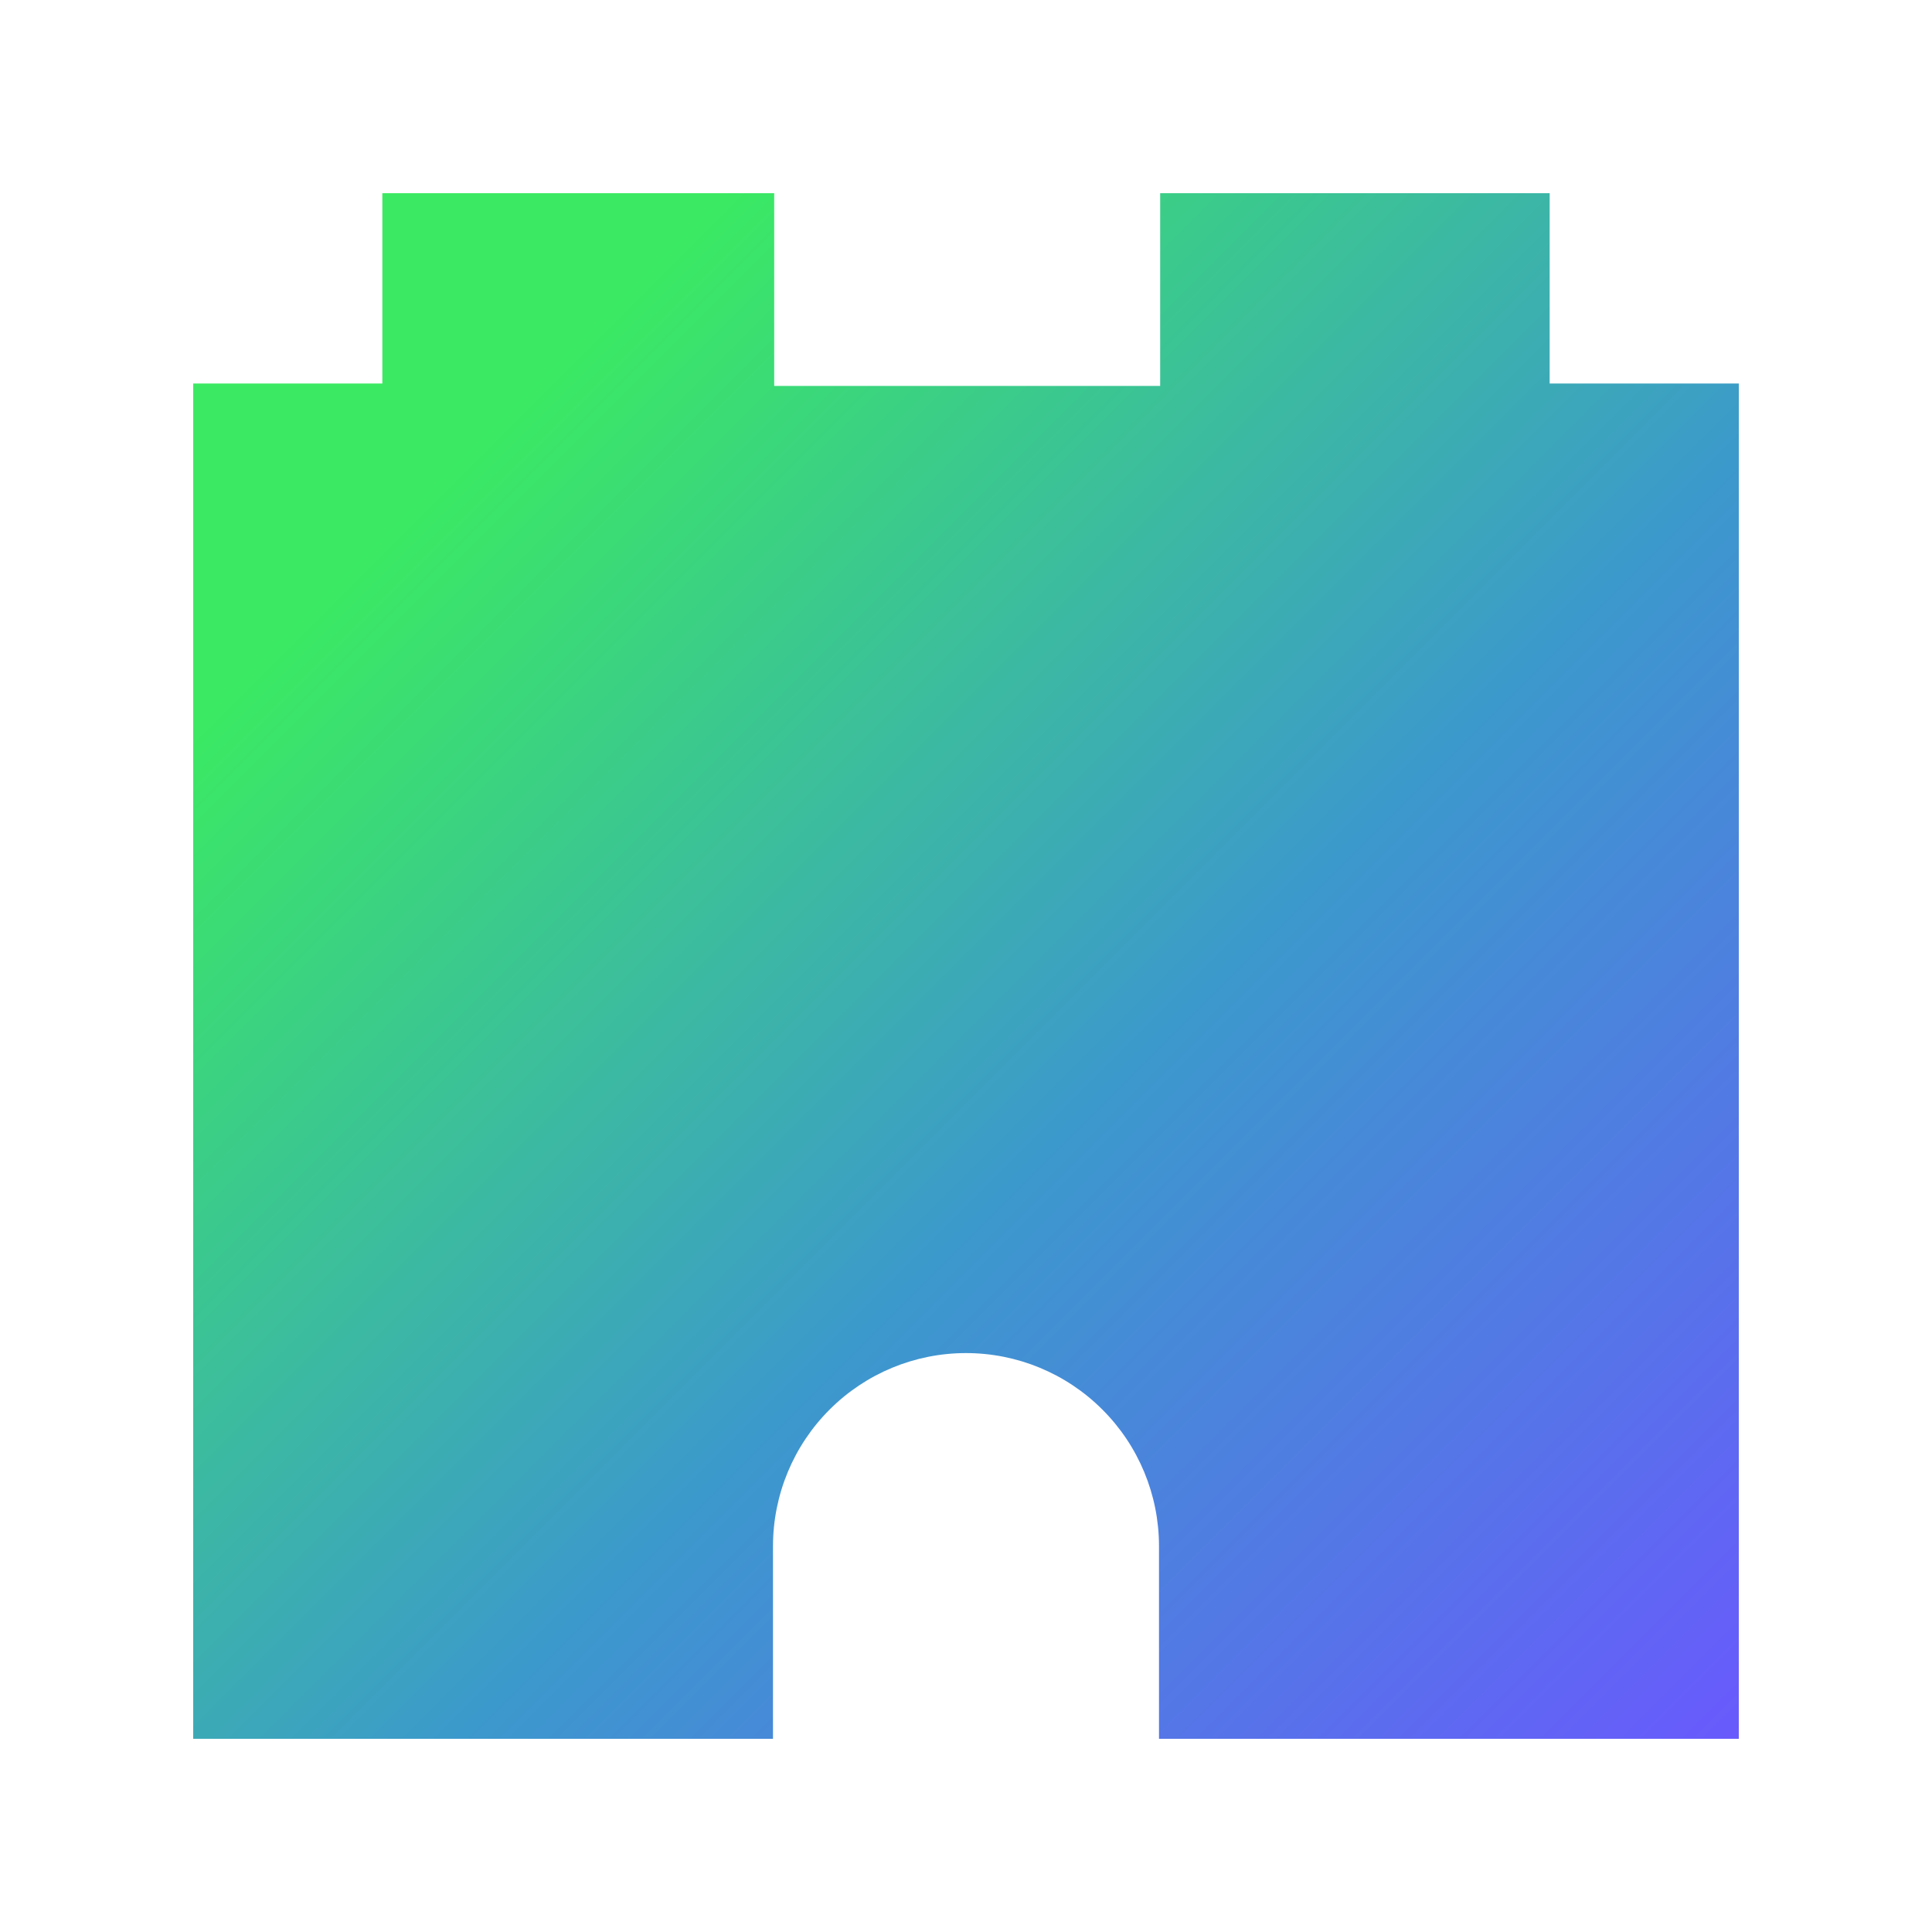
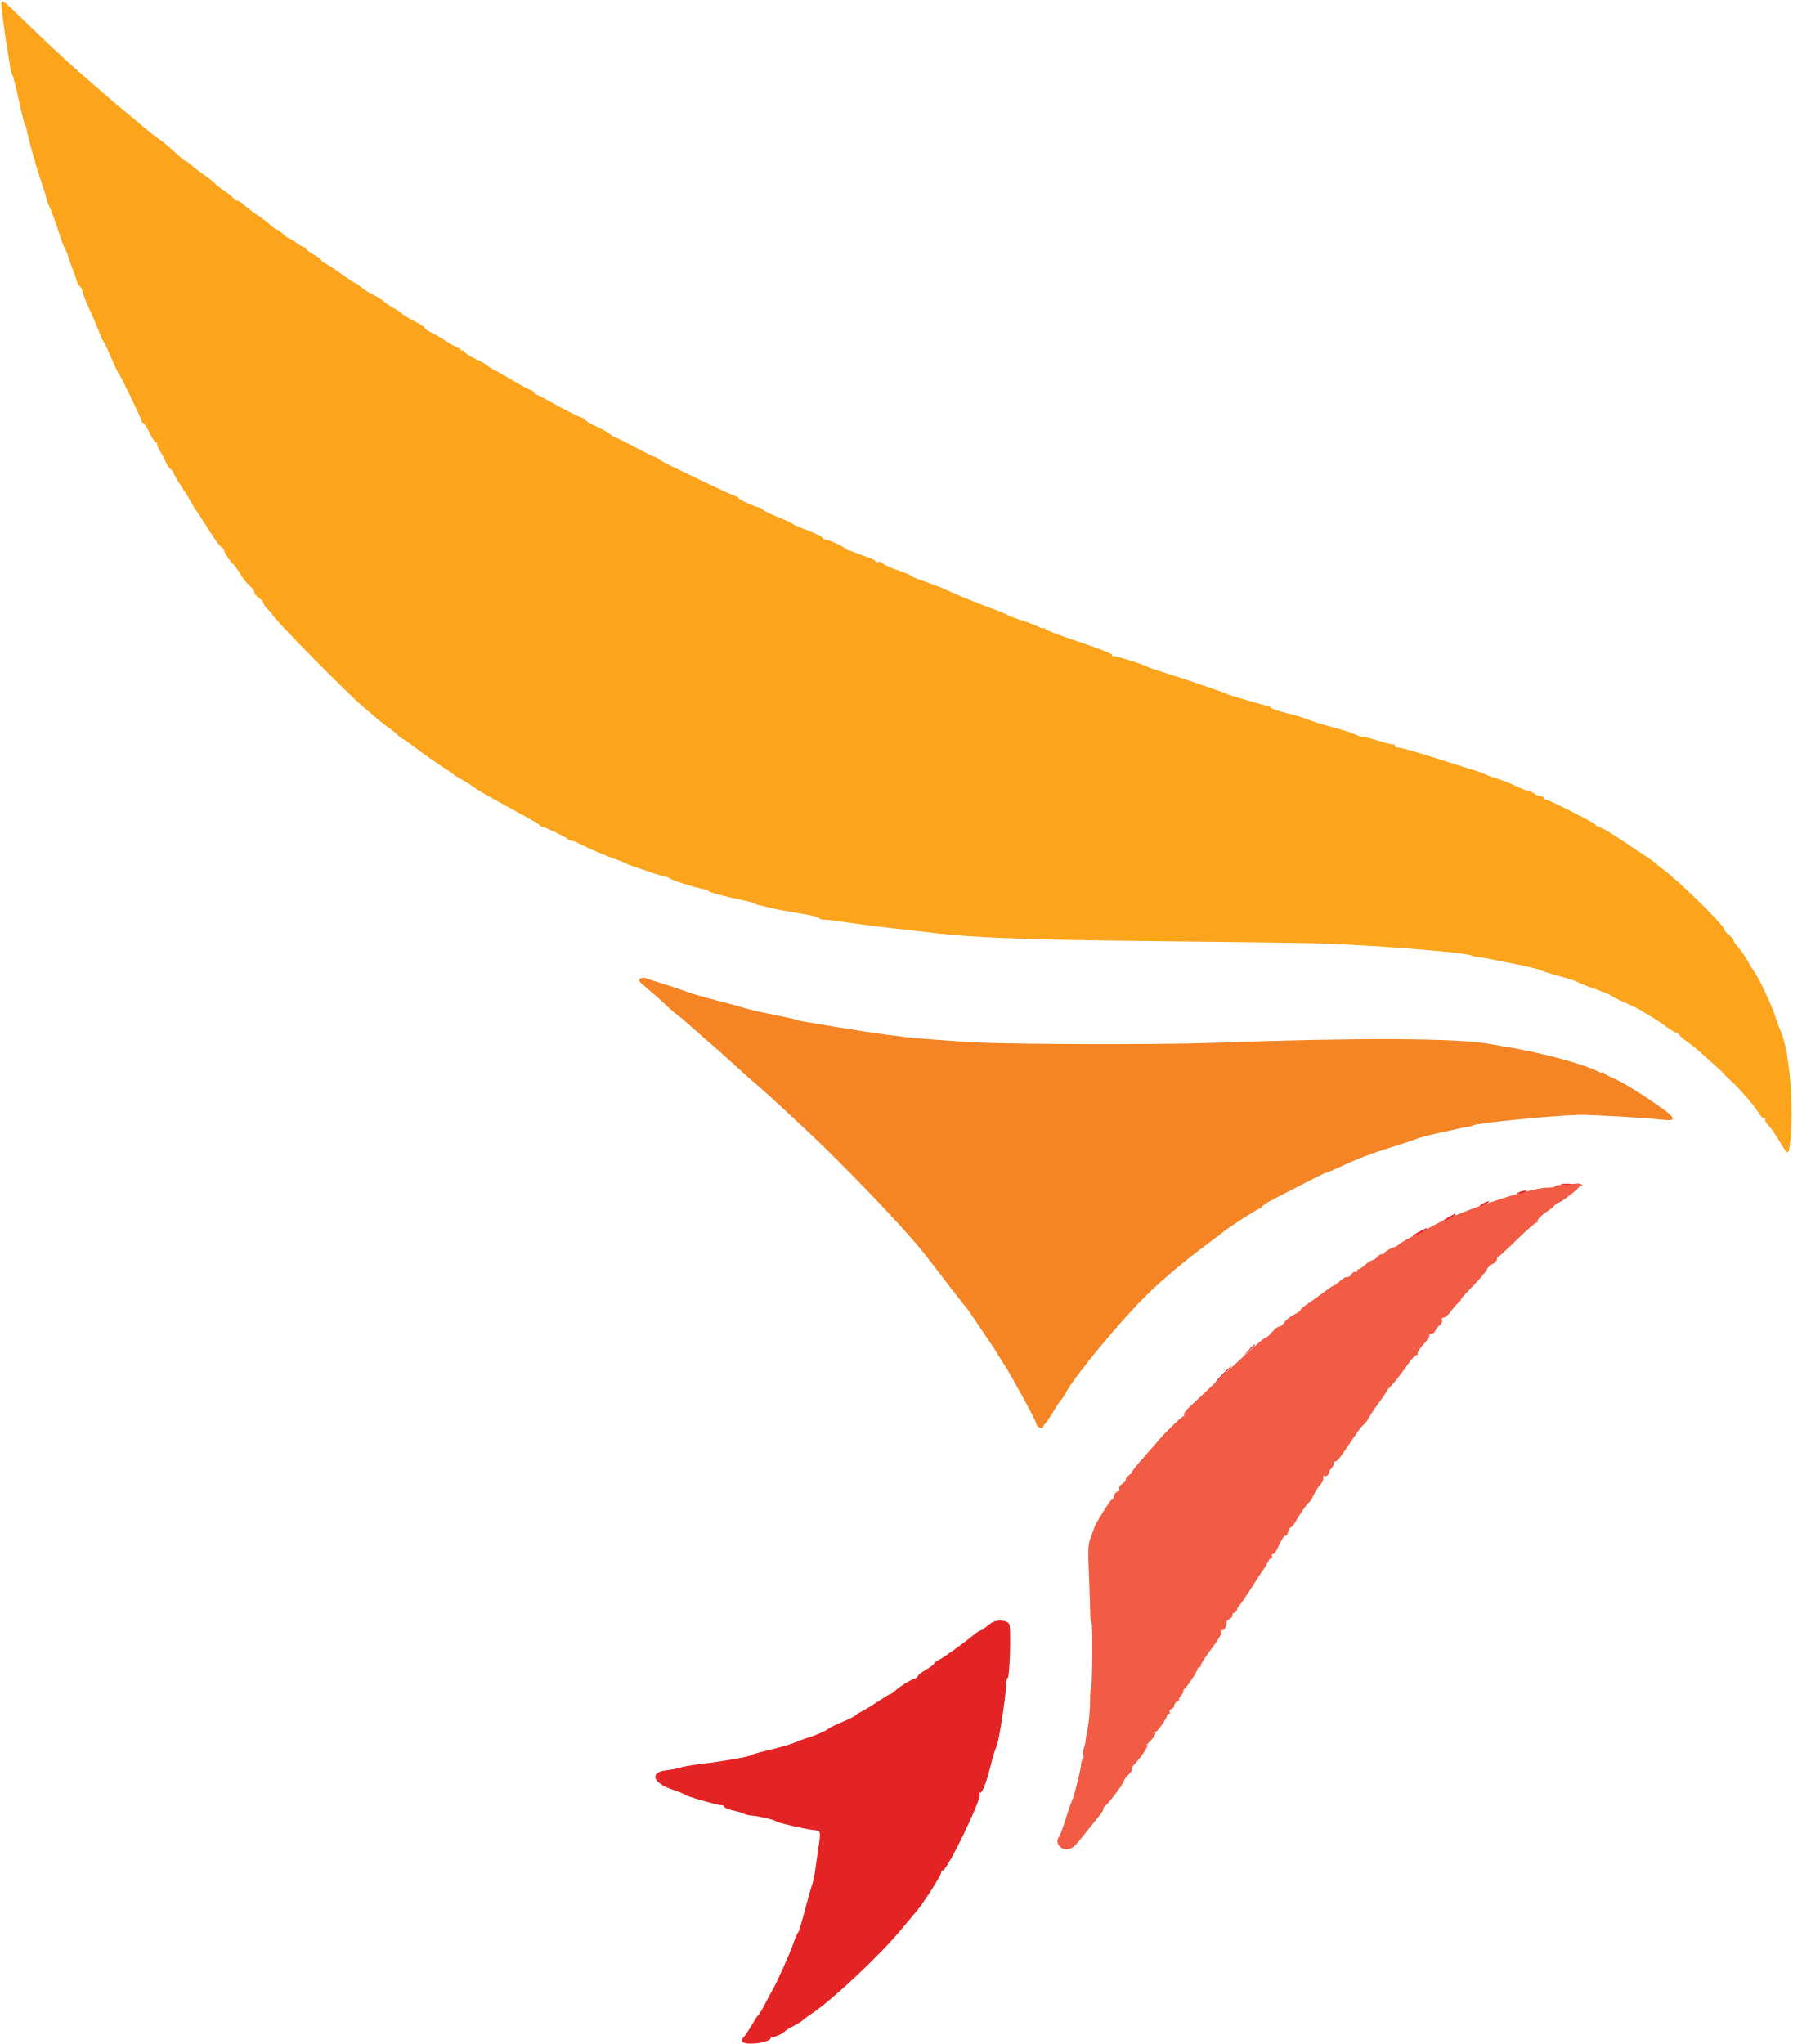
- <svg xmlns="http://www.w3.org/2000/svg" width="40" height="40" viewBox="0 0 40 40" fill="none">
-   <path d="M32.084 7.94V4H24.02V7.99H16.029V4H7.916V7.94H4V36H16.004V32.005C16.006 30.946 16.427 29.931 17.177 29.183C17.926 28.434 18.941 28.014 20 28.014C21.059 28.014 22.074 28.434 22.823 29.183C23.573 29.931 23.994 30.946 23.996 32.005V36H36V7.94H32.084Z" fill="url(#paint0_linear)" />
-   <defs>
-     <linearGradient id="paint0_linear" x1="2.942" y1="4.9" x2="37.777" y2="39.734" gradientUnits="userSpaceOnUse">
-       <stop offset="0.159" stop-color="#3BEA62" />
-       <stop offset="0.54" stop-color="#3C99CC" />
-       <stop offset="0.937" stop-color="#6B57FF" />
-     </linearGradient>
-   </defs>
+ <svg xmlns="http://www.w3.org/2000/svg" id="svg" version="1.1" width="400" height="456.083" viewBox="0, 0, 400,456.083">
+   <g id="svgg">
+     <path id="path0" d="M142.830 218.371 C 142.375 218.660,142.536 218.963,143.625 219.867 C 145.243 221.210,147.678 223.370,149.293 224.896 C 149.932 225.499,150.806 226.239,151.236 226.540 C 151.665 226.841,152.691 227.698,153.516 228.444 C 154.340 229.190,155.821 230.493,156.807 231.340 C 159.613 233.750,162.011 235.878,164.400 238.077 C 165.610 239.190,167.770 241.109,169.200 242.340 C 170.630 243.571,172.970 245.678,174.400 247.022 C 175.830 248.367,178.620 250.977,180.600 252.823 C 185.854 257.721,195.256 267.314,200.768 273.400 C 204.364 277.371,205.779 279.064,208.681 282.867 C 212.984 288.506,214.666 290.670,215.117 291.145 C 215.401 291.445,216.251 292.615,217.006 293.745 C 217.761 294.875,219.284 297.129,220.389 298.754 C 221.495 300.378,222.400 301.760,222.400 301.825 C 222.400 301.890,223.092 302.991,223.938 304.272 C 225.600 306.787,231.200 317.048,231.200 317.579 C 231.200 318.238,232.517 319.040,232.701 318.493 C 232.795 318.214,233.092 317.764,233.362 317.493 C 233.632 317.222,234.374 316.100,235.013 315.000 C 235.651 313.900,236.408 312.758,236.696 312.462 C 236.983 312.166,237.481 311.418,237.801 310.799 C 239.675 307.174,250.059 294.635,256.014 288.806 C 259.443 285.449,264.582 281.137,269.400 277.572 C 271.160 276.270,272.860 274.983,273.179 274.713 C 274.365 273.705,280.799 269.600,281.192 269.600 C 281.416 269.600,281.600 269.443,281.600 269.252 C 281.600 269.060,282.635 268.368,283.900 267.714 C 293.368 262.815,295.790 261.600,296.083 261.600 C 296.266 261.600,297.538 261.070,298.908 260.422 C 302.774 258.594,306.242 257.264,310.600 255.940 C 312.800 255.271,315.140 254.490,315.800 254.203 C 316.460 253.917,318.800 253.292,321.000 252.814 C 323.200 252.336,325.450 251.837,326.000 251.705 C 326.550 251.573,327.270 251.448,327.600 251.426 C 327.930 251.405,328.402 251.259,328.649 251.102 C 329.444 250.595,347.093 248.852,352.400 248.756 C 355.155 248.707,366.990 249.405,371.100 249.860 C 374.478 250.234,373.970 249.349,368.800 245.855 C 364.717 243.094,361.951 241.443,360.000 240.600 C 359.010 240.172,358.068 239.637,357.906 239.411 C 357.744 239.185,357.609 239.140,357.606 239.310 C 357.603 239.481,357.089 239.356,356.463 239.033 C 353.114 237.301,343.025 234.650,335.000 233.393 C 334.340 233.290,333.398 233.125,332.907 233.027 C 325.765 231.602,303.420 231.477,271.000 232.683 C 257.883 233.170,223.118 233.040,215.400 232.474 C 211.660 232.200,207.250 231.874,205.600 231.750 C 201.445 231.438,195.499 230.629,186.800 229.192 C 177.961 227.731,178.350 227.802,177.600 227.509 C 177.270 227.380,175.020 226.888,172.600 226.417 C 170.180 225.946,167.390 225.305,166.400 224.993 C 165.410 224.680,162.440 223.873,159.800 223.199 C 157.160 222.524,154.370 221.720,153.600 221.412 C 152.830 221.104,150.490 220.315,148.400 219.659 C 146.310 219.004,144.330 218.364,144.000 218.238 C 143.670 218.112,143.143 218.172,142.830 218.371 M384.800 239.725 C 384.800 239.794,385.385 240.379,386.100 241.025 L 387.400 242.200 386.225 240.900 C 385.130 239.688,384.800 239.416,384.800 239.725 " stroke="none" fill="#f48424" fill-rule="evenodd" />
+     <path id="path1" d="M349.089 264.296 C 347.818 264.375,346.855 264.566,346.949 264.720 C 347.043 264.874,346.283 265.001,345.260 265.003 C 341.107 265.011,323.577 270.998,318.800 274.041 C 318.470 274.251,317.075 274.960,315.700 275.616 C 314.325 276.272,312.834 277.121,312.387 277.504 C 311.940 277.887,311.445 278.213,311.287 278.229 C 310.612 278.296,308.800 279.359,308.800 279.688 C 308.800 279.885,308.644 279.951,308.453 279.833 C 308.263 279.715,307.785 279.975,307.391 280.409 C 306.998 280.844,306.460 281.200,306.196 281.200 C 305.933 281.200,305.231 281.650,304.638 282.200 C 304.044 282.750,303.388 283.200,303.179 283.200 C 302.971 283.200,302.800 283.391,302.800 283.624 C 302.800 283.857,302.626 283.940,302.413 283.808 C 302.200 283.677,301.808 283.918,301.542 284.345 C 301.275 284.771,300.853 285.042,300.603 284.946 C 300.353 284.850,299.655 285.228,299.053 285.786 C 298.451 286.344,297.833 286.801,297.679 286.802 C 297.526 286.803,296.453 287.522,295.295 288.399 C 294.137 289.277,292.469 290.473,291.587 291.056 C 290.705 291.640,290.072 292.206,290.181 292.314 C 290.289 292.423,289.675 292.859,288.817 293.284 C 287.958 293.709,286.969 294.494,286.618 295.028 C 286.268 295.563,285.732 296.000,285.426 296.000 C 285.121 296.000,284.417 296.540,283.861 297.200 C 283.306 297.860,282.705 298.404,282.526 298.409 C 282.347 298.414,281.480 299.054,280.600 299.832 C 278.164 301.984,271.655 308.000,269.816 309.800 C 268.917 310.680,267.231 312.256,266.069 313.303 C 264.907 314.349,264.067 315.384,264.202 315.603 C 264.337 315.821,264.271 316.000,264.056 316.000 C 263.708 316.000,259.641 319.947,258.600 321.293 C 258.380 321.578,256.876 323.294,255.258 325.105 C 253.639 326.917,252.464 328.400,252.647 328.400 C 252.829 328.400,252.578 328.680,252.089 329.023 C 251.600 329.365,251.200 329.862,251.200 330.126 C 251.200 330.391,250.825 330.842,250.367 331.128 C 249.894 331.423,249.629 331.898,249.754 332.224 C 249.884 332.562,249.735 332.800,249.395 332.800 C 249.076 332.800,248.700 333.258,248.560 333.819 C 248.419 334.379,248.203 334.737,248.080 334.613 C 247.893 334.426,244.277 340.190,244.199 340.800 C 244.185 340.910,243.839 341.856,243.432 342.902 C 242.762 344.618,242.719 345.497,242.993 351.902 C 243.159 355.806,243.287 359.675,243.275 360.500 C 243.264 361.325,243.378 362.000,243.528 362.000 C 243.857 362.000,243.769 376.202,243.436 376.741 C 243.307 376.950,243.216 378.083,243.233 379.260 C 243.265 381.492,242.968 384.549,242.520 386.600 C 242.376 387.260,242.231 388.160,242.198 388.600 C 242.164 389.040,241.996 389.718,241.823 390.106 C 241.651 390.494,241.603 391.169,241.717 391.606 C 241.832 392.042,241.773 392.493,241.588 392.607 C 241.403 392.722,241.251 393.127,241.252 393.508 C 241.253 394.466,239.683 400.865,239.267 401.600 C 239.080 401.930,238.423 403.820,237.806 405.800 C 237.189 407.780,236.530 409.571,236.342 409.780 C 235.265 410.977,236.480 412.809,238.223 412.617 C 239.368 412.492,239.832 412.043,243.000 408.004 C 243.880 406.882,244.998 405.485,245.484 404.899 C 245.970 404.314,246.288 403.755,246.191 403.658 C 246.094 403.561,246.338 403.193,246.733 402.841 C 247.752 401.931,250.800 397.804,250.800 397.333 C 250.800 397.117,251.244 396.522,251.788 396.012 C 252.331 395.501,252.681 394.931,252.565 394.744 C 252.450 394.557,252.774 393.998,253.286 393.502 C 254.463 392.361,256.654 388.998,255.936 389.433 C 255.641 389.611,255.986 389.167,256.703 388.445 C 257.419 387.723,257.904 386.968,257.779 386.766 C 257.655 386.565,257.711 386.400,257.905 386.400 C 258.298 386.400,260.400 383.336,260.400 382.764 C 260.400 382.564,260.591 382.400,260.824 382.400 C 261.057 382.400,261.135 382.219,260.998 381.997 C 260.861 381.776,261.031 381.486,261.375 381.354 C 261.719 381.222,262.000 380.873,262.000 380.577 C 262.000 380.282,262.315 379.856,262.700 379.632 C 263.085 379.408,263.267 379.219,263.104 379.212 C 262.941 379.205,263.121 378.834,263.504 378.387 C 263.887 377.940,264.140 377.465,264.066 377.332 C 263.992 377.198,264.094 376.979,264.292 376.845 C 264.859 376.460,267.200 372.904,267.200 372.428 C 267.200 372.193,267.410 372.000,267.667 372.000 C 267.923 372.000,268.025 371.892,267.893 371.760 C 267.761 371.628,268.603 370.233,269.763 368.660 C 272.295 365.229,272.865 364.208,272.486 363.788 C 272.329 363.614,272.412 363.593,272.671 363.742 C 273.107 363.991,273.867 362.616,273.683 361.912 C 273.642 361.754,273.971 361.429,274.415 361.192 C 274.859 360.954,275.128 360.608,275.014 360.422 C 274.899 360.236,275.074 359.981,275.402 359.854 C 275.731 359.728,276.000 359.439,276.000 359.213 C 276.000 358.986,276.292 358.485,276.649 358.100 C 277.006 357.715,278.258 355.870,279.433 354.000 C 280.608 352.130,281.756 350.382,281.986 350.115 C 282.216 349.848,282.612 349.173,282.866 348.615 C 283.120 348.057,283.490 347.600,283.688 347.600 C 283.885 347.600,283.936 347.420,283.800 347.200 C 283.664 346.980,283.753 346.800,283.997 346.800 C 284.241 346.800,284.712 346.215,285.044 345.500 C 286.066 343.299,286.661 342.394,286.916 342.650 C 287.051 342.784,287.279 342.423,287.424 341.847 C 287.568 341.271,287.837 340.800,288.022 340.800 C 288.206 340.800,288.591 340.375,288.878 339.856 C 289.850 338.096,291.718 335.401,292.056 335.268 C 292.241 335.195,292.704 334.475,293.083 333.668 C 293.463 332.861,294.095 331.851,294.487 331.425 C 295.171 330.681,295.361 330.184,295.237 329.470 C 295.206 329.289,295.344 329.242,295.545 329.366 C 295.745 329.490,296.132 329.323,296.404 328.996 C 296.676 328.668,296.773 328.400,296.620 328.400 C 296.468 328.400,296.626 328.117,296.971 327.771 C 297.317 327.426,297.600 326.886,297.600 326.571 C 297.600 326.257,297.770 326.045,297.977 326.100 C 298.184 326.155,298.859 325.456,299.477 324.546 C 303.205 319.055,303.846 318.169,304.299 317.880 C 304.574 317.704,305.073 317.033,305.406 316.389 C 305.739 315.745,306.774 314.198,307.706 312.952 C 308.638 311.706,309.362 310.629,309.315 310.559 C 309.269 310.488,309.719 309.928,310.315 309.313 C 311.371 308.224,311.834 307.631,314.379 304.100 C 315.054 303.165,315.799 302.400,316.036 302.400 C 316.273 302.400,316.402 302.206,316.323 301.969 C 316.244 301.732,316.854 300.808,317.679 299.914 C 318.504 299.021,319.083 298.134,318.966 297.945 C 318.849 297.755,319.039 297.600,319.389 297.600 C 319.739 297.600,320.143 297.285,320.286 296.900 C 320.430 296.515,320.867 295.970,321.257 295.689 C 321.647 295.408,321.865 294.913,321.740 294.589 C 321.602 294.228,321.752 294.000,322.130 294.000 C 322.469 294.000,323.159 293.415,323.664 292.700 C 324.169 291.985,324.946 291.091,325.391 290.713 C 325.836 290.336,326.083 290.021,325.940 290.013 C 325.797 290.006,327.000 288.650,328.613 286.999 C 330.227 285.349,331.652 283.666,331.781 283.260 C 331.910 282.854,332.462 282.318,333.008 282.069 C 333.553 281.821,334.000 281.343,334.000 281.009 C 334.000 280.674,334.142 280.400,334.315 280.400 C 334.489 280.400,336.366 278.690,338.486 276.600 C 340.607 274.510,342.565 272.800,342.838 272.800 C 343.110 272.800,343.228 272.695,343.100 272.567 C 342.812 272.279,343.969 271.094,345.473 270.136 C 346.093 269.742,346.744 269.190,346.920 268.910 C 347.096 268.629,347.419 268.400,347.637 268.400 C 348.214 268.400,352.400 265.173,352.400 264.728 C 352.400 264.522,352.608 264.481,352.862 264.638 C 353.148 264.815,353.215 264.748,353.038 264.462 C 352.881 264.208,352.448 264.034,352.076 264.076 C 351.704 264.117,350.360 264.216,349.089 264.296 " stroke="none" fill="#f35c44" fill-rule="evenodd" />
+     <path id="path2" d="M0.638 4.100 C 0.914 6.355,1.344 9.370,1.593 10.800 C 1.842 12.230,2.152 14.120,2.283 15.000 C 2.413 15.880,2.642 16.690,2.791 16.800 C 2.940 16.910,3.579 19.430,4.212 22.400 C 4.844 25.370,5.478 27.890,5.620 28.000 C 5.763 28.110,5.900 28.470,5.925 28.800 C 6.011 29.903,7.868 36.558,9.141 40.323 C 9.833 42.370,10.400 44.224,10.400 44.442 C 10.400 44.660,10.729 45.521,11.132 46.354 C 11.535 47.188,12.372 49.474,12.993 51.435 C 13.613 53.396,14.236 55.090,14.377 55.200 C 14.518 55.310,14.887 56.210,15.197 57.200 C 15.507 58.190,16.026 59.630,16.351 60.400 C 16.675 61.170,17.000 62.129,17.073 62.531 C 17.145 62.933,17.473 63.531,17.802 63.859 C 18.131 64.188,18.400 64.710,18.400 65.020 C 18.400 65.329,19.002 66.891,19.737 68.491 C 20.472 70.091,21.496 72.480,22.012 73.800 C 22.528 75.120,23.059 76.290,23.192 76.400 C 23.325 76.510,24.049 78.040,24.800 79.800 C 25.551 81.560,26.269 83.090,26.394 83.200 C 26.791 83.548,31.600 93.478,31.600 93.949 C 31.600 94.197,31.767 94.400,31.971 94.400 C 32.175 94.400,32.810 95.390,33.383 96.600 C 33.955 97.810,34.628 98.800,34.878 98.800 C 35.129 98.800,35.224 98.910,35.089 99.044 C 34.955 99.178,35.259 99.943,35.764 100.744 C 36.270 101.545,36.804 102.581,36.952 103.047 C 37.100 103.513,37.576 104.216,38.010 104.609 C 38.445 105.002,38.800 105.486,38.800 105.684 C 38.800 105.882,39.494 107.069,40.342 108.322 C 41.190 109.575,42.200 111.213,42.585 111.962 C 42.970 112.712,43.457 113.522,43.666 113.762 C 43.876 114.003,44.622 115.123,45.324 116.250 C 47.727 120.112,48.917 121.800,49.458 122.120 C 49.756 122.296,50.000 122.618,50.000 122.836 C 50.000 123.285,51.650 125.732,52.085 125.928 C 52.242 125.999,52.776 126.719,53.272 127.528 C 54.394 129.358,54.768 129.838,55.900 130.900 C 56.395 131.364,56.800 131.978,56.800 132.263 C 56.800 132.548,57.250 133.076,57.800 133.437 C 58.350 133.797,58.800 134.310,58.800 134.576 C 58.800 134.843,59.250 135.483,59.800 136.000 C 60.350 136.517,60.800 137.059,60.800 137.206 C 60.800 137.782,77.575 154.792,81.000 157.690 C 82.540 158.992,84.160 160.373,84.600 160.757 C 85.040 161.142,86.030 161.894,86.799 162.428 C 87.569 162.963,88.490 163.715,88.846 164.100 C 89.202 164.485,89.613 164.800,89.758 164.800 C 89.903 164.800,91.412 165.857,93.111 167.148 C 94.810 168.440,97.280 170.179,98.600 171.014 C 99.920 171.848,101.090 172.657,101.200 172.810 C 101.310 172.963,102.030 173.410,102.800 173.803 C 103.570 174.197,104.740 174.926,105.400 175.423 C 106.060 175.921,107.410 176.771,108.400 177.313 C 109.390 177.855,111.640 179.106,113.400 180.093 C 115.160 181.079,117.410 182.317,118.400 182.843 C 119.390 183.370,120.310 183.950,120.445 184.134 C 120.579 184.318,120.849 184.483,121.045 184.502 C 121.709 184.565,126.599 186.949,126.733 187.275 C 126.807 187.454,127.124 187.600,127.439 187.600 C 127.753 187.600,128.323 187.774,128.705 187.986 C 130.171 188.801,135.472 191.107,137.000 191.595 C 137.880 191.876,138.960 192.298,139.400 192.533 C 139.840 192.769,140.380 193.011,140.600 193.072 C 140.820 193.132,142.755 193.789,144.900 194.532 C 147.045 195.275,148.800 195.797,148.800 195.692 C 148.800 195.588,149.039 195.700,149.331 195.943 C 150.032 196.524,156.988 198.621,157.700 198.466 C 157.865 198.430,158.000 198.558,158.000 198.751 C 158.000 199.055,161.875 200.097,166.400 201.011 C 167.170 201.167,167.980 201.403,168.200 201.536 C 168.420 201.669,168.780 201.819,169.000 201.869 C 169.220 201.920,170.480 202.223,171.800 202.543 C 173.120 202.863,176.135 203.438,178.500 203.821 C 180.865 204.204,182.800 204.671,182.800 204.859 C 182.800 205.046,183.295 205.201,183.900 205.202 C 184.505 205.204,186.800 205.481,189.000 205.819 C 191.200 206.157,195.340 206.693,198.200 207.011 C 201.060 207.328,205.560 207.843,208.200 208.155 C 217.706 209.278,229.508 209.705,259.600 210.013 C 276.430 210.186,292.540 210.416,295.400 210.524 C 308.660 211.027,327.170 212.551,328.484 213.248 C 328.860 213.448,329.310 213.578,329.484 213.538 C 329.829 213.459,330.578 213.594,338.000 215.084 C 340.750 215.636,343.339 216.267,343.753 216.486 C 344.168 216.706,346.148 217.333,348.153 217.881 C 350.159 218.429,351.980 219.021,352.200 219.195 C 352.420 219.370,353.410 219.797,354.400 220.143 C 358.327 221.519,359.128 221.842,359.654 222.259 C 359.954 222.498,361.370 223.199,362.800 223.818 C 364.230 224.436,365.670 225.137,366.000 225.376 C 366.330 225.614,367.230 226.154,368.000 226.577 C 368.770 226.999,370.337 228.032,371.483 228.872 C 372.629 229.712,373.745 230.400,373.963 230.400 C 374.182 230.400,374.504 230.634,374.680 230.920 C 374.856 231.206,375.630 231.870,376.400 232.396 C 377.170 232.922,378.250 233.766,378.800 234.271 C 379.350 234.776,380.876 236.137,382.192 237.295 C 386.402 241.000,390.942 245.906,392.440 248.369 C 392.851 249.046,393.401 249.600,393.661 249.600 C 393.921 249.600,394.028 249.705,393.900 249.833 C 393.772 249.962,393.967 250.399,394.333 250.805 C 395.370 251.952,395.899 252.722,397.696 255.697 C 398.829 257.573,399.076 257.574,399.345 255.700 C 400.415 248.264,399.347 234.426,397.377 230.200 C 397.070 229.540,396.471 227.920,396.048 226.600 C 395.250 224.113,392.291 217.852,391.417 216.800 C 391.143 216.470,390.487 215.403,389.959 214.428 C 389.432 213.454,388.505 212.109,387.900 211.439 C 387.295 210.770,386.800 210.035,386.800 209.806 C 386.800 209.577,386.350 209.052,385.800 208.639 C 385.250 208.226,384.800 207.688,384.799 207.444 C 384.797 206.585,375.111 197.023,371.400 194.216 C 370.300 193.384,369.310 192.590,369.200 192.452 C 369.090 192.313,368.705 192.020,368.344 191.800 C 367.984 191.580,365.490 189.914,362.803 188.097 C 360.116 186.281,357.486 184.686,356.959 184.554 C 356.431 184.422,356.000 184.184,356.000 184.026 C 356.000 183.685,345.541 178.400,344.866 178.400 C 344.610 178.400,344.400 178.220,344.400 178.000 C 344.400 177.780,344.051 177.600,343.624 177.600 C 343.197 177.600,342.748 177.440,342.627 177.244 C 342.506 177.049,341.924 176.767,341.333 176.619 C 340.741 176.470,339.152 175.832,337.800 175.200 C 336.448 174.568,334.815 173.920,334.171 173.760 C 333.527 173.600,332.370 173.194,331.600 172.859 C 330.830 172.523,330.110 172.229,330.000 172.204 C 329.890 172.180,326.920 171.246,323.400 170.130 C 315.157 167.514,312.684 166.800,311.865 166.800 C 311.499 166.800,311.200 166.590,311.200 166.333 C 311.200 166.077,311.102 165.965,310.982 166.085 C 310.862 166.205,309.415 165.875,307.766 165.352 C 306.118 164.828,304.461 164.399,304.085 164.398 C 303.708 164.396,302.929 164.149,302.353 163.849 C 301.777 163.548,299.437 162.810,297.153 162.208 C 294.869 161.607,292.550 160.884,292.000 160.604 C 291.450 160.323,289.380 159.691,287.400 159.199 C 285.420 158.707,283.690 158.130,283.555 157.918 C 283.421 157.705,283.151 157.524,282.955 157.515 C 282.760 157.506,282.420 157.444,282.200 157.377 C 281.980 157.311,280.090 156.771,278.000 156.178 C 275.910 155.585,274.020 154.992,273.800 154.860 C 273.220 154.511,263.968 151.353,260.061 150.169 C 258.224 149.613,256.424 148.988,256.061 148.780 C 255.145 148.256,249.235 146.400,248.482 146.400 C 248.144 146.400,247.988 146.278,248.137 146.130 C 248.285 145.981,246.380 145.160,243.903 144.304 C 241.427 143.449,238.050 142.282,236.400 141.711 C 234.750 141.140,233.268 140.476,233.106 140.236 C 232.944 139.996,232.809 139.945,232.806 140.123 C 232.803 140.300,232.305 140.176,231.700 139.846 C 231.095 139.517,229.340 138.850,227.800 138.364 C 226.260 137.879,224.910 137.363,224.800 137.218 C 224.690 137.074,223.430 136.540,222.000 136.032 C 218.991 134.963,213.221 132.620,211.231 131.660 C 210.478 131.297,209.758 130.985,209.631 130.966 C 209.504 130.948,208.950 130.745,208.400 130.515 C 207.850 130.286,206.503 129.794,205.407 129.422 C 204.311 129.050,203.321 128.605,203.207 128.433 C 203.093 128.260,201.782 127.716,200.294 127.225 C 198.806 126.733,197.322 126.065,196.997 125.740 C 196.672 125.415,196.237 125.253,196.031 125.381 C 195.824 125.509,195.550 125.443,195.422 125.236 C 195.294 125.028,194.516 124.637,193.694 124.366 C 192.872 124.095,191.570 123.611,190.800 123.290 C 190.030 122.969,189.330 122.742,189.245 122.787 C 189.159 122.832,188.979 122.718,188.845 122.534 C 188.492 122.053,184.887 120.400,184.189 120.400 C 183.865 120.400,183.600 120.264,183.600 120.098 C 183.600 119.773,182.239 119.118,179.023 117.896 C 177.912 117.474,176.912 117.004,176.801 116.852 C 176.691 116.700,175.269 116.047,173.641 115.401 C 172.014 114.754,170.452 113.995,170.170 113.713 C 169.888 113.431,169.513 113.200,169.336 113.200 C 168.658 113.200,164.800 111.436,164.800 111.126 C 164.800 110.947,164.613 110.800,164.385 110.800 C 164.157 110.800,161.682 109.701,158.885 108.358 C 156.088 107.015,152.270 105.186,150.400 104.293 C 148.530 103.400,146.890 102.503,146.755 102.301 C 146.621 102.098,146.441 101.987,146.355 102.055 C 146.270 102.122,144.271 101.148,141.914 99.889 C 139.557 98.630,137.476 97.600,137.289 97.600 C 137.103 97.600,136.602 97.285,136.175 96.900 C 135.749 96.515,134.410 95.760,133.200 95.221 C 131.990 94.683,130.791 93.996,130.536 93.695 C 130.281 93.393,129.967 93.158,129.838 93.171 C 129.492 93.206,125.378 91.137,122.462 89.460 C 121.065 88.657,119.760 88.000,119.562 88.000 C 119.363 88.000,119.200 87.832,119.200 87.627 C 119.200 87.422,118.795 87.126,118.300 86.969 C 117.805 86.813,116.140 85.924,114.600 84.995 C 113.060 84.066,111.170 82.987,110.400 82.597 C 109.630 82.207,108.910 81.752,108.800 81.585 C 108.690 81.419,107.548 80.785,106.263 80.177 C 104.977 79.569,103.833 78.831,103.721 78.538 C 103.608 78.245,103.355 78.104,103.158 78.226 C 102.961 78.348,102.800 78.257,102.800 78.024 C 102.800 77.791,102.571 77.600,102.291 77.600 C 102.011 77.600,100.831 76.974,99.668 76.208 C 98.505 75.442,96.934 74.522,96.177 74.162 C 95.420 73.803,94.800 73.363,94.800 73.185 C 94.800 73.007,93.796 72.352,92.569 71.731 C 91.342 71.110,90.020 70.305,89.631 69.943 C 89.243 69.581,88.347 68.986,87.641 68.621 C 86.935 68.256,86.047 67.652,85.667 67.279 C 85.287 66.905,84.170 66.204,83.186 65.721 C 82.201 65.237,80.999 64.472,80.514 64.021 C 80.030 63.569,79.506 63.200,79.349 63.200 C 79.193 63.200,77.881 62.345,76.433 61.300 C 74.985 60.255,73.305 59.145,72.700 58.832 C 72.095 58.520,71.600 58.119,71.600 57.941 C 71.600 57.762,70.880 57.249,70.000 56.800 C 69.120 56.351,68.400 55.807,68.400 55.592 C 68.400 55.376,68.192 55.200,67.938 55.200 C 67.684 55.200,66.886 54.750,66.164 54.200 C 65.443 53.650,64.705 53.200,64.523 53.200 C 64.341 53.200,63.707 52.750,63.113 52.200 C 62.520 51.650,61.890 51.200,61.713 51.200 C 61.537 51.200,60.860 50.705,60.210 50.100 C 59.560 49.495,58.299 48.536,57.409 47.969 C 56.519 47.402,55.272 46.457,54.637 45.869 C 54.002 45.281,53.248 44.800,52.961 44.800 C 52.675 44.800,52.296 44.563,52.120 44.273 C 51.944 43.982,50.961 43.175,49.935 42.477 C 48.909 41.780,48.009 41.072,47.935 40.905 C 47.861 40.737,46.900 39.976,45.800 39.212 C 44.700 38.449,43.352 37.414,42.804 36.912 C 42.256 36.411,41.687 36.000,41.538 36.000 C 41.390 36.000,40.578 35.377,39.734 34.616 C 36.922 32.078,36.494 31.722,35.143 30.784 C 34.404 30.272,33.166 29.301,32.391 28.626 C 31.616 27.952,30.100 26.680,29.022 25.800 C 26.045 23.368,23.680 21.357,20.622 18.655 C 19.094 17.305,17.222 15.660,16.461 15.000 C 14.586 13.374,9.874 8.948,4.804 4.052 C -0.290 -0.868,0.028 -0.872,0.638 4.100 " stroke="none" fill="#fca41c" fill-rule="evenodd" />
+     <path id="path3" d="M348.505 264.287 C 349.114 264.379,350.014 264.377,350.505 264.282 C 350.997 264.187,350.500 264.111,349.400 264.114 C 348.300 264.117,347.897 264.195,348.505 264.287 M339.000 266.000 C 338.496 266.217,338.422 266.344,338.800 266.344 C 339.130 266.344,339.760 266.189,340.200 266.000 C 340.704 265.783,340.778 265.656,340.400 265.656 C 340.070 265.656,339.440 265.811,339.000 266.000 M330.800 268.600 C 330.250 268.914,329.980 269.172,330.200 269.172 C 330.420 269.172,331.050 268.914,331.600 268.600 C 332.150 268.286,332.420 268.028,332.200 268.028 C 331.980 268.028,331.350 268.286,330.800 268.600 M323.200 271.600 C 322.430 272.022,321.944 272.374,322.120 272.383 C 322.544 272.405,324.800 271.232,324.800 270.990 C 324.800 270.728,324.777 270.737,323.200 271.600 M316.700 274.827 C 315.875 275.263,315.200 275.708,315.200 275.818 C 315.200 275.927,315.920 275.649,316.800 275.200 C 317.680 274.751,318.400 274.297,318.400 274.192 C 318.400 273.930,318.397 273.931,316.700 274.827 M278.575 301.300 L 277.400 302.600 278.700 301.425 C 279.415 300.779,280.000 300.194,280.000 300.125 C 280.000 299.816,279.670 300.088,278.575 301.300 M272.800 306.600 C 271.828 307.590,271.123 308.400,271.233 308.400 C 271.343 308.400,272.228 307.590,273.200 306.600 C 274.172 305.610,274.877 304.800,274.767 304.800 C 274.657 304.800,273.772 305.610,272.800 306.600 M221.643 361.884 C 221.336 362.005,220.647 362.486,220.111 362.952 C 219.575 363.419,218.987 363.800,218.805 363.800 C 218.623 363.800,217.872 364.295,217.137 364.901 C 214.913 366.732,210.670 369.772,209.500 370.371 C 208.895 370.681,208.400 371.068,208.400 371.230 C 208.400 371.392,207.590 371.999,206.600 372.579 C 205.610 373.159,204.800 373.785,204.800 373.970 C 204.800 374.155,204.485 374.413,204.100 374.542 C 202.991 374.916,200.784 376.276,199.826 377.176 C 199.343 377.629,198.815 378.000,198.652 378.000 C 198.489 378.000,197.331 378.694,196.078 379.542 C 194.825 380.390,193.170 381.406,192.400 381.798 C 191.630 382.190,190.910 382.646,190.800 382.811 C 190.690 382.975,189.430 383.598,188.000 384.195 C 186.570 384.792,185.130 385.498,184.800 385.765 C 184.142 386.296,181.576 387.398,180.000 387.824 C 179.450 387.973,178.280 388.412,177.400 388.798 C 176.520 389.185,174.000 389.923,171.800 390.439 C 169.600 390.955,167.710 391.492,167.600 391.633 C 167.347 391.957,161.374 393.011,156.400 393.609 C 154.310 393.861,152.240 394.219,151.800 394.407 C 151.360 394.594,149.965 394.862,148.700 395.002 C 144.794 395.436,145.637 397.885,150.208 399.385 C 151.524 399.816,152.691 400.296,152.803 400.451 C 153.041 400.782,160.066 402.800,160.978 402.800 C 161.320 402.800,161.600 402.962,161.600 403.160 C 161.600 403.358,162.545 403.742,163.700 404.012 C 164.855 404.283,165.980 404.629,166.200 404.780 C 166.420 404.931,167.140 405.086,167.800 405.124 C 169.262 405.208,172.924 406.082,173.200 406.413 C 173.442 406.704,179.210 408.048,181.303 408.302 C 183.236 408.537,183.197 408.414,182.595 412.449 C 182.311 414.346,181.966 416.733,181.828 417.754 C 181.689 418.775,181.388 420.103,181.158 420.705 C 180.927 421.307,180.206 423.864,179.554 426.386 C 178.903 428.908,178.240 431.068,178.082 431.186 C 177.923 431.304,177.457 432.390,177.045 433.600 C 176.327 435.711,173.175 442.753,172.390 444.000 C 172.182 444.330,171.458 445.676,170.781 446.992 C 170.104 448.308,169.410 449.478,169.240 449.592 C 169.070 449.706,168.412 450.700,167.779 451.800 C 167.145 452.900,166.396 454.038,166.114 454.329 C 165.035 455.438,165.515 456.000,167.540 456.000 C 169.732 456.000,172.000 455.336,172.000 454.694 C 172.000 454.459,172.113 454.379,172.251 454.517 C 172.505 454.772,174.834 453.730,175.200 453.198 C 175.310 453.038,176.146 452.529,177.058 452.067 C 177.970 451.605,178.960 450.983,179.258 450.687 C 179.556 450.390,180.340 449.803,181.000 449.384 C 185.289 446.657,196.232 436.398,201.037 430.600 C 202.678 428.620,204.260 426.730,204.554 426.400 C 205.930 424.853,210.000 418.459,210.000 417.844 C 210.000 417.464,210.151 417.246,210.336 417.360 C 211.111 417.840,219.147 401.285,218.582 400.371 C 218.456 400.167,218.524 400.000,218.733 400.000 C 219.222 400.000,220.100 397.737,220.983 394.200 C 221.367 392.660,221.827 391.040,222.004 390.600 C 222.607 389.108,222.775 388.403,223.364 384.899 C 223.966 381.318,224.521 376.907,224.572 375.300 C 224.587 374.805,224.708 374.400,224.840 374.400 C 225.315 374.400,225.652 363.245,225.203 362.406 C 224.778 361.611,222.993 361.349,221.643 361.884 " stroke="none" fill="#e42424" fill-rule="evenodd" />
+     <path id="path4" d="" stroke="none" fill="#f46444" fill-rule="evenodd" />
+   </g>
</svg>
